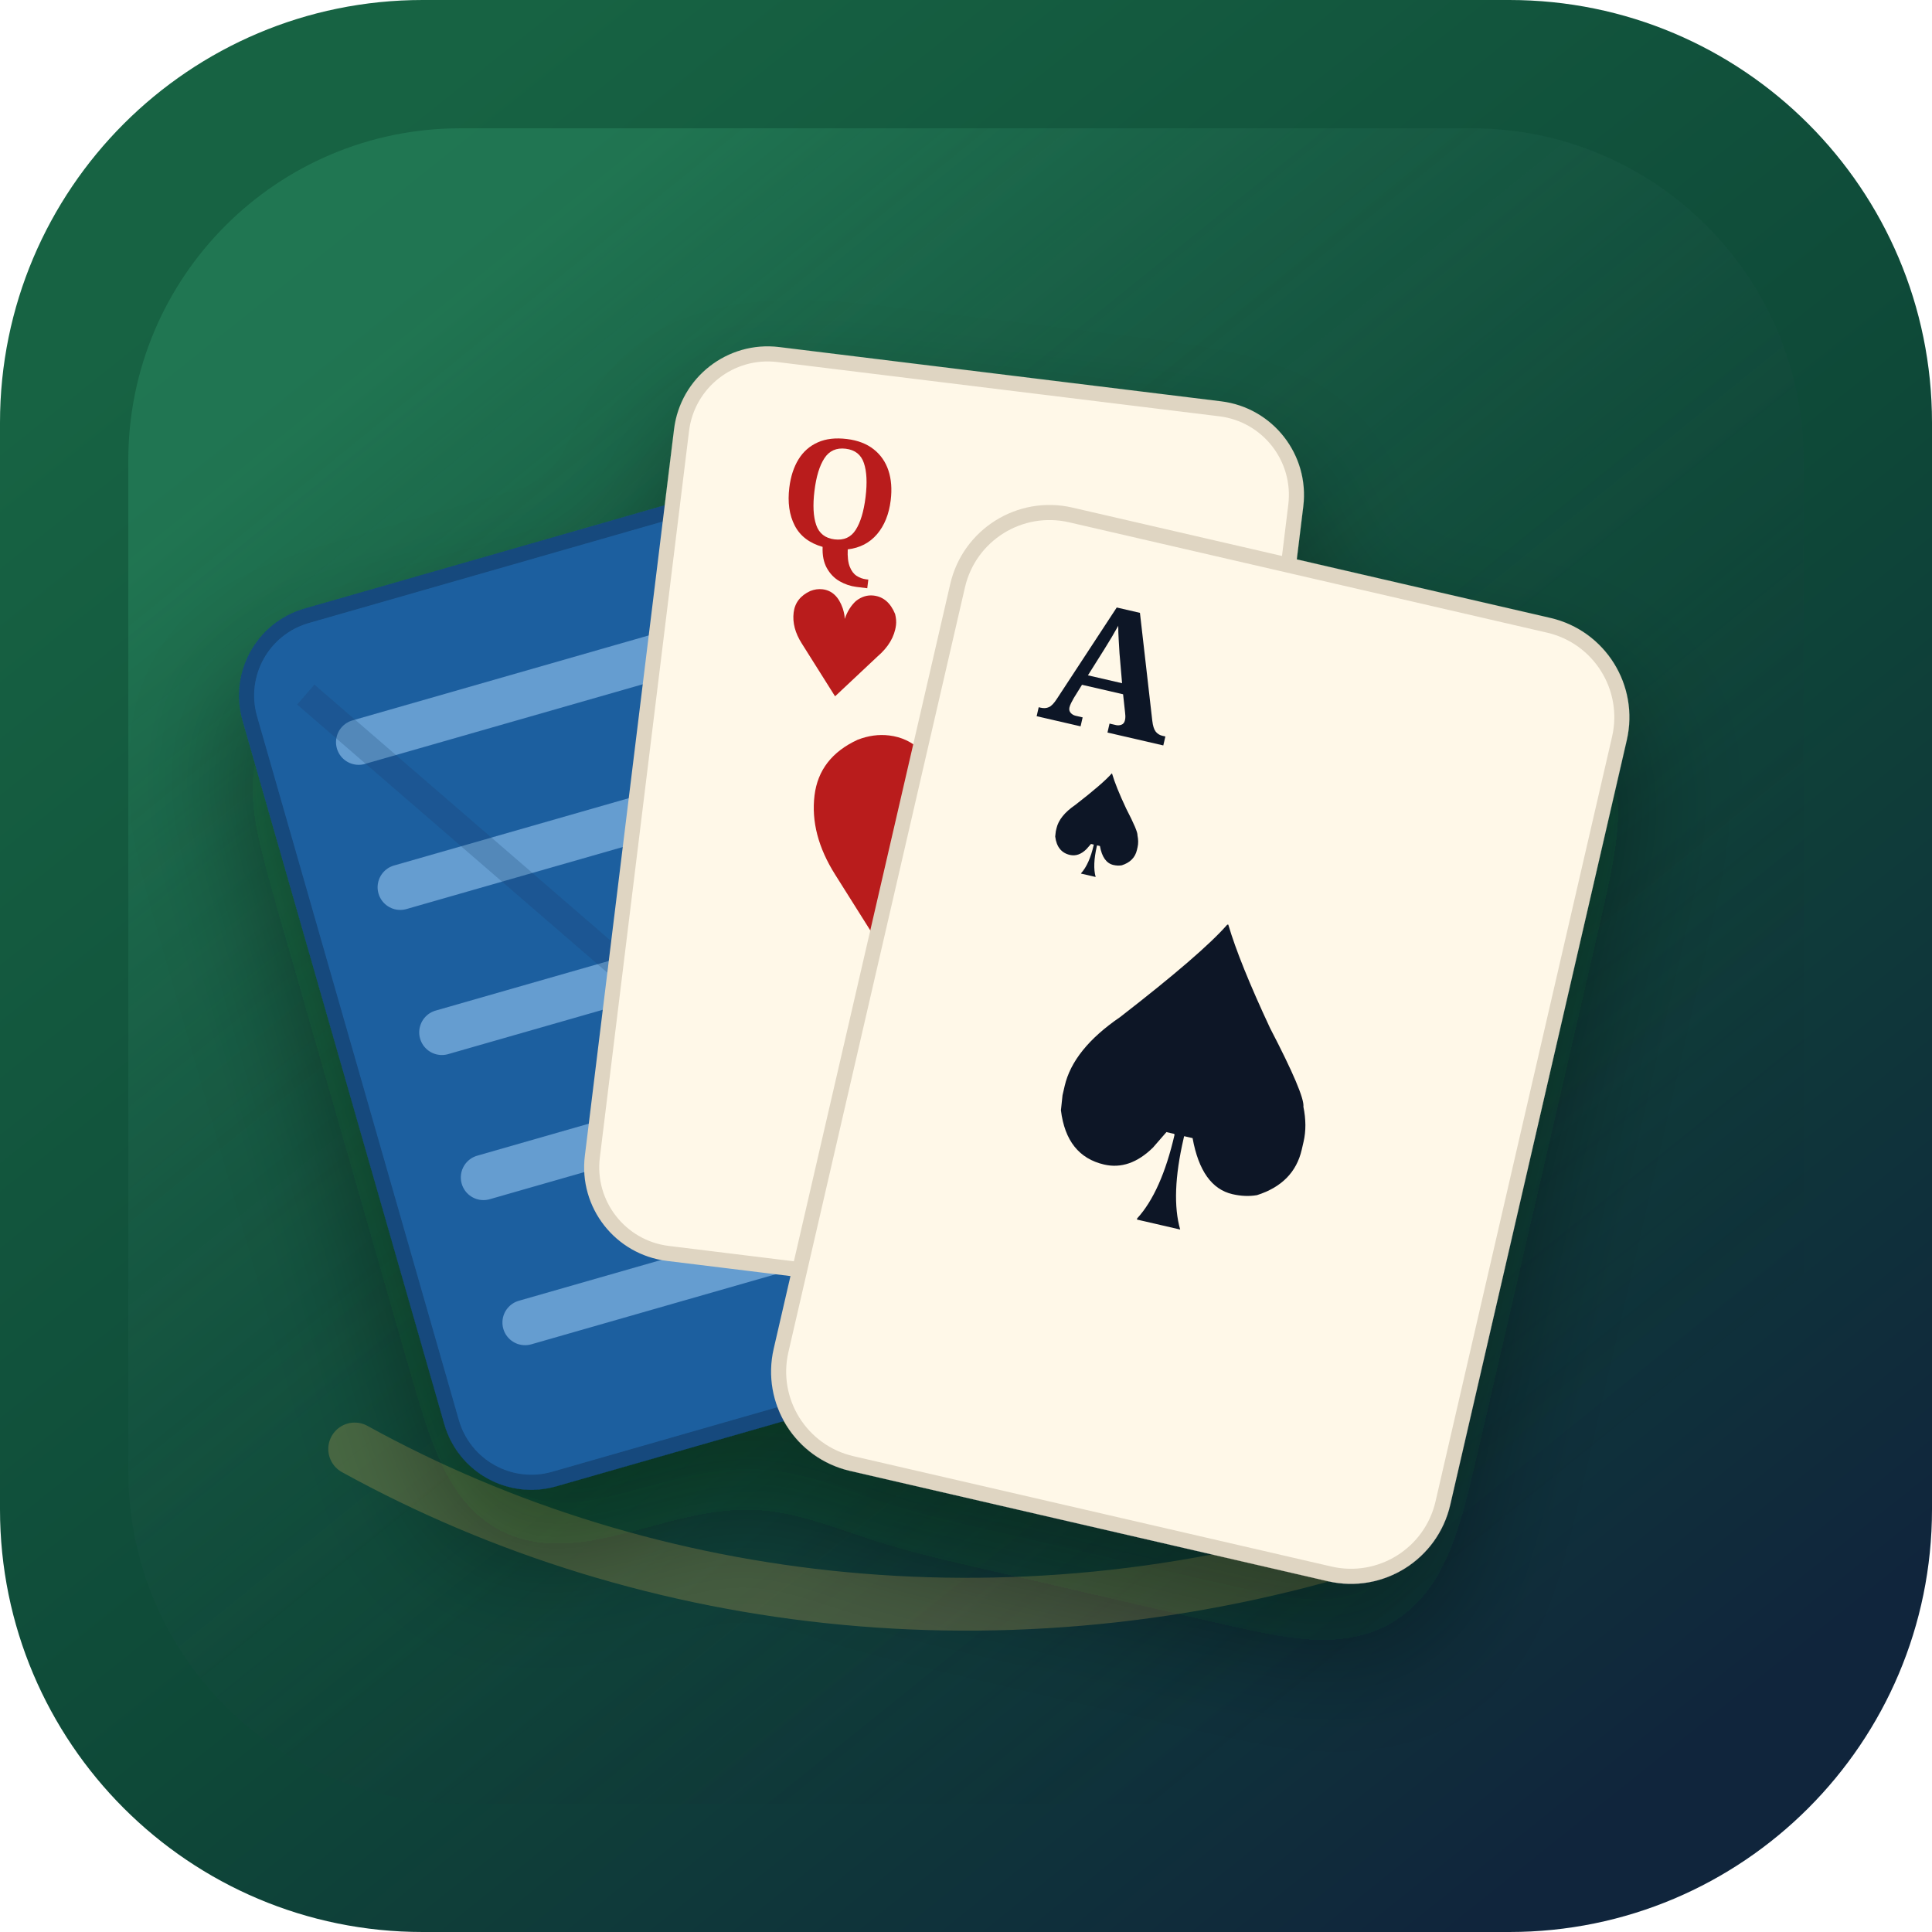
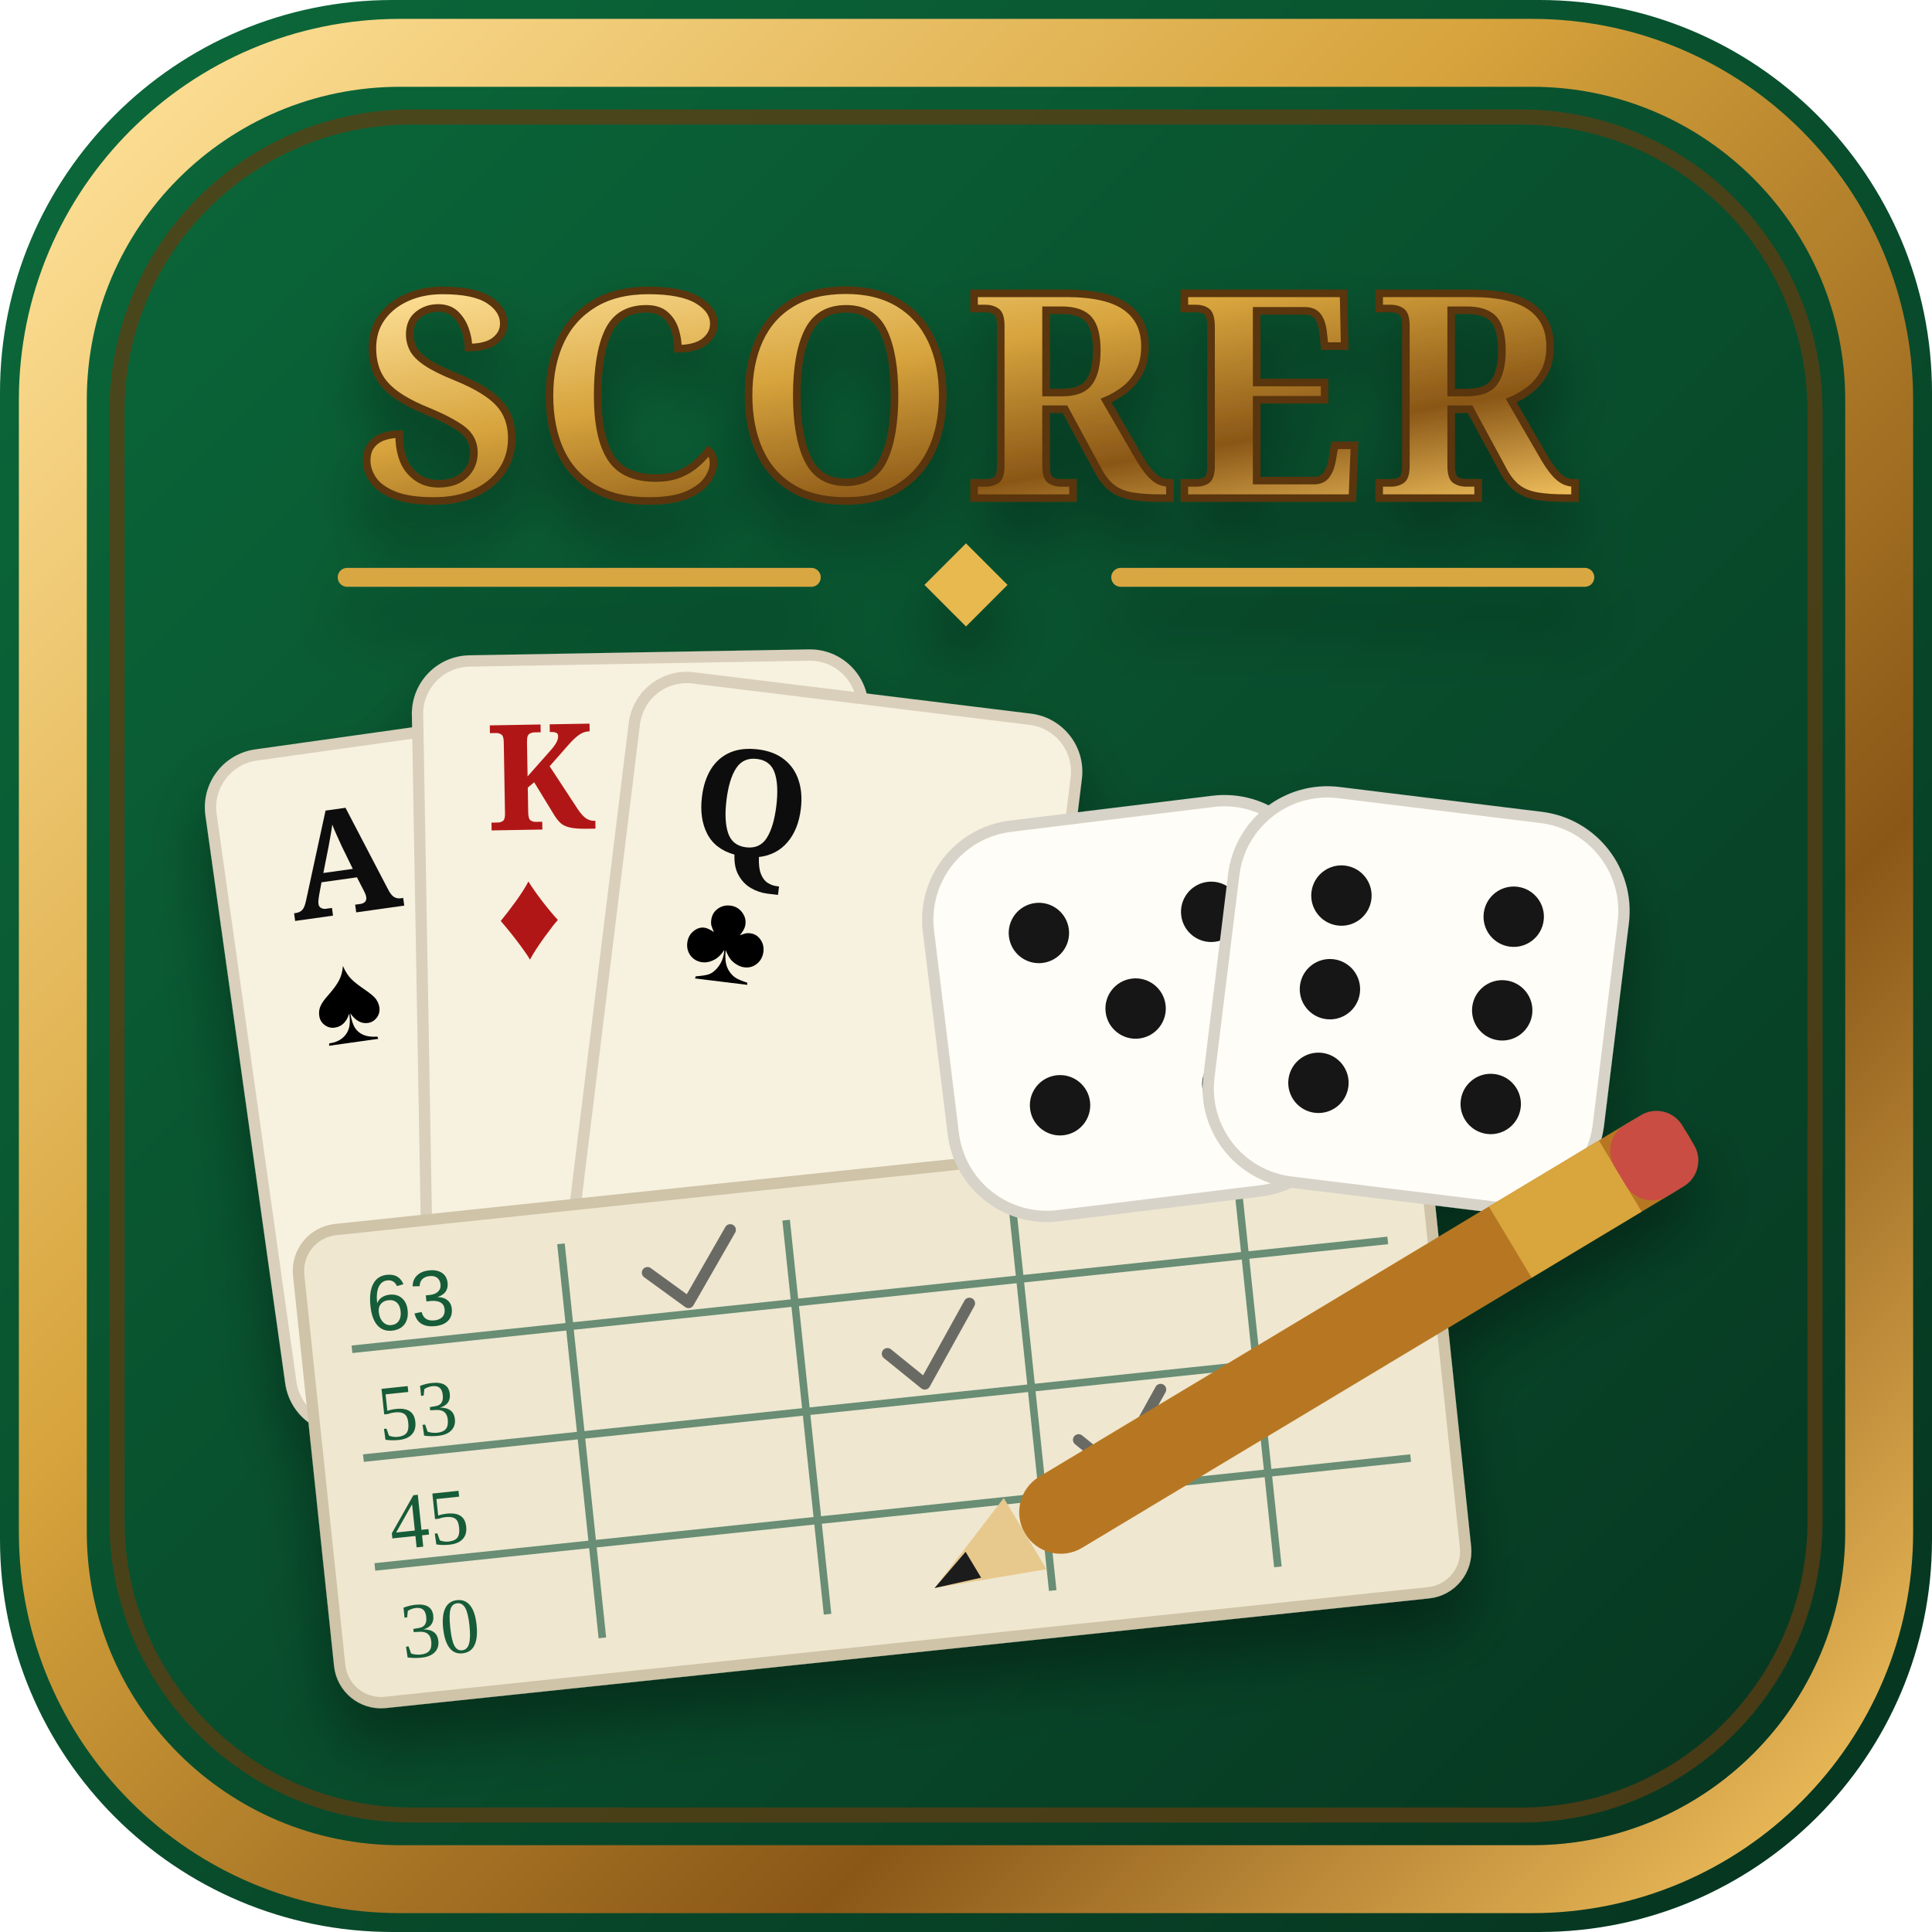
- <svg xmlns="http://www.w3.org/2000/svg" viewBox="0 0 512 512" role="img" aria-label="Multi-Game Scorer icon">
+ <svg xmlns="http://www.w3.org/2000/svg" viewBox="0 0 512 512" role="img" aria-label="Scorer app icon">
  <defs>
-     <linearGradient id="felt" x1="84" y1="46" x2="430" y2="478" gradientUnits="userSpaceOnUse">
-       <stop stop-color="#176343" />
-       <stop offset="0.55" stop-color="#0e4938" />
-       <stop offset="1" stop-color="#10253c" />
+     <linearGradient id="bg" x1="0" y1="0" x2="1" y2="1">
+       <stop stop-color="#0b6a3b" />
+       <stop offset="1" stop-color="#06331f" />
    </linearGradient>
-     <linearGradient id="feltGlow" x1="116" y1="82" x2="390" y2="420" gradientUnits="userSpaceOnUse">
-       <stop stop-color="#2a8a61" stop-opacity="0.5" />
-       <stop offset="1" stop-color="#0b1728" stop-opacity="0" />
+     <linearGradient id="gold" x1="0" y1="0" x2="1" y2="1">
+       <stop stop-color="#ffe29a" />
+       <stop offset=".38" stop-color="#d7a43d" />
+       <stop offset=".72" stop-color="#8a5717" />
+       <stop offset="1" stop-color="#f4c45f" />
    </linearGradient>
-     <filter id="cardShadow" x="-40%" y="-35%" width="180%" height="180%">
-       <feDropShadow dx="0" dy="18" stdDeviation="16" flood-color="#00140c" flood-opacity="0.38" />
+     <filter id="shadow" x="-30%" y="-30%" width="160%" height="160%">
+       <feDropShadow dx="0" dy="10" stdDeviation="8" flood-color="#000" flood-opacity=".35" />
    </filter>
  </defs>
-   <rect width="512" height="512" rx="112" fill="url(#felt)" />
-   <rect x="34" y="34" width="444" height="444" rx="88" fill="url(#feltGlow)" />
-   <path d="M94 384c78 43 177 55 274 23" fill="none" stroke="#e5b65a" stroke-width="14" stroke-linecap="round" opacity="0.26" />
-   <g filter="url(#cardShadow)">
-     <g transform="rotate(-16 173 269)">
-       <rect x="92" y="142" width="162" height="238" rx="22" fill="#1f5f9f" stroke="#164a7d" stroke-width="4" />
-       <path d="M118 178h110M118 218h110M118 258h110M118 298h110M118 338h110" stroke="#8dc0ed" stroke-width="12" stroke-linecap="round" opacity="0.64" />
-       <path d="M108 162l132 202" stroke="#0f3a68" stroke-width="7" opacity="0.22" />
+   <rect width="512" height="512" rx="104" fill="url(#bg)" />
+   <rect x="14" y="14" width="484" height="484" rx="92" fill="none" stroke="url(#gold)" stroke-width="18" />
+   <rect x="31" y="31" width="450" height="450" rx="78" fill="none" stroke="#5f3c12" stroke-width="4" opacity=".75" />
+   <g filter="url(#shadow)">
+     <text x="256" y="132" text-anchor="middle" font-family="Georgia,serif" font-weight="900" font-size="76" letter-spacing="2" fill="url(#gold)" stroke="#5a360b" stroke-width="2">SCORER</text>
+     <path d="M92 153h123m82 0h123" stroke="#d9a743" stroke-width="5" stroke-linecap="round" />
+     <path d="M256 144l11 11-11 11-11-11z" fill="#e7b94f" />
+     <g transform="translate(66 190) rotate(-8 80 92)">
+       <rect width="118" height="180" rx="14" fill="#f7f1df" stroke="#d9cfbb" stroke-width="3" />
+       <text x="18" y="45" font-family="Georgia,serif" font-size="39" font-weight="900" fill="#111">A</text>
+       <text x="20" y="79" font-size="34">♠</text>
    </g>
-     <g transform="rotate(7 247 238)">
-       <rect x="166" y="100" width="164" height="240" rx="23" fill="#fff8e8" stroke="#dfd5c2" stroke-width="4" />
-       <text x="194" y="149" font-family="Georgia, serif" font-size="40" font-weight="900" fill="#b91c1c">Q</text>
-       <text x="198" y="188" font-family="Georgia, serif" font-size="38" font-weight="900" fill="#b91c1c">♥</text>
-       <text x="248" y="268" text-anchor="middle" font-family="Georgia, serif" font-size="98" font-weight="900" fill="#b91c1c">♥</text>
-       <text x="302" y="318" font-family="Georgia, serif" font-size="40" font-weight="900" fill="#b91c1c" transform="rotate(180 302 318)">Q</text>
+     <g transform="translate(112 174) rotate(-1 80 92)">
+       <rect width="118" height="180" rx="14" fill="#f7f1df" stroke="#d9cfbb" stroke-width="3" />
+       <text x="18" y="45" font-family="Georgia,serif" font-size="39" font-weight="900" fill="#b11818">K</text>
+       <text x="20" y="79" font-size="34" fill="#b11818">♦</text>
    </g>
-     <g transform="rotate(13 318 286)">
-       <rect x="226" y="148" width="180" height="258" rx="25" fill="#fff8e8" stroke="#dfd5c2" stroke-width="4" />
-       <text x="254" y="202" font-family="Georgia, serif" font-size="46" font-weight="900" fill="#111827">A</text>
-       <text x="260" y="240" font-family="Georgia, serif" font-size="38" font-weight="900" fill="#111827">♠</text>
-       <text x="316" y="326" text-anchor="middle" font-family="Georgia, serif" font-size="112" font-weight="900" fill="#111827">♠</text>
+     <g transform="translate(158 187) rotate(7 80 92)">
+       <rect width="118" height="180" rx="14" fill="#f7f1df" stroke="#d9cfbb" stroke-width="3" />
+       <text x="18" y="45" font-family="Georgia,serif" font-size="39" font-weight="900" fill="#111">Q</text>
+       <text x="20" y="79" font-size="34">♣</text>
+     </g>
+     <g transform="translate(78 327) rotate(-6)">
+       <rect width="300" height="126" rx="11" fill="#efe7d0" stroke="#cfc3a8" stroke-width="3" />
+       <path d="M12 32h276M12 61h276M12 90h276M70 10v105M130 10v105M190 10v105M250 10v105" stroke="#3c6f56" stroke-width="2" opacity=".75" />
+       <text x="17" y="28" font-family="Arial,sans-serif" font-size="21" fill="#195b39">63</text>
+       <text x="17" y="57" font-size="21" fill="#195b39">53</text>
+       <text x="17" y="86" font-size="21" fill="#195b39">45</text>
+       <text x="17" y="115" font-size="21" fill="#195b39">30</text>
+       <path d="M92 20l10 9 13-18m38 37l9 9 14-20m25 39l9 9 14-20" fill="none" stroke="#6b6b65" stroke-width="3" stroke-linecap="round" stroke-linejoin="round" />
+     </g>
+     <g transform="translate(243 222) rotate(-7)">
+       <rect width="104" height="104" rx="25" fill="#fffdf7" stroke="#d7d3c8" stroke-width="3" />
+       <g fill="#171717">
+         <circle cx="29" cy="29" r="8" />
+         <circle cx="75" cy="29" r="8" />
+         <circle cx="52" cy="52" r="8" />
+         <circle cx="29" cy="75" r="8" />
+         <circle cx="75" cy="75" r="8" />
+       </g>
+     </g>
+     <g transform="translate(330 207) rotate(7)">
+       <rect width="104" height="104" rx="25" fill="#fffdf7" stroke="#d7d3c8" stroke-width="3" />
+       <g fill="#171717">
+         <circle cx="29" cy="27" r="8" />
+         <circle cx="75" cy="27" r="8" />
+         <circle cx="29" cy="52" r="8" />
+         <circle cx="75" cy="52" r="8" />
+         <circle cx="29" cy="77" r="8" />
+         <circle cx="75" cy="77" r="8" />
+       </g>
+     </g>
+     <g transform="translate(266 397) rotate(-31)">
+       <rect x="0" y="0" width="205" height="22" rx="11" fill="#b77722" />
+       <rect x="150" y="0" width="34" height="22" fill="#d9a53d" />
+       <rect x="184" y="0" width="21" height="22" rx="8" fill="#c94d42" />
+       <path d="M0 0l-28 11L0 22z" fill="#e7c98e" />
+       <path d="M-28 11l12-4v8z" fill="#1d1d1d" />
    </g>
  </g>
</svg>
